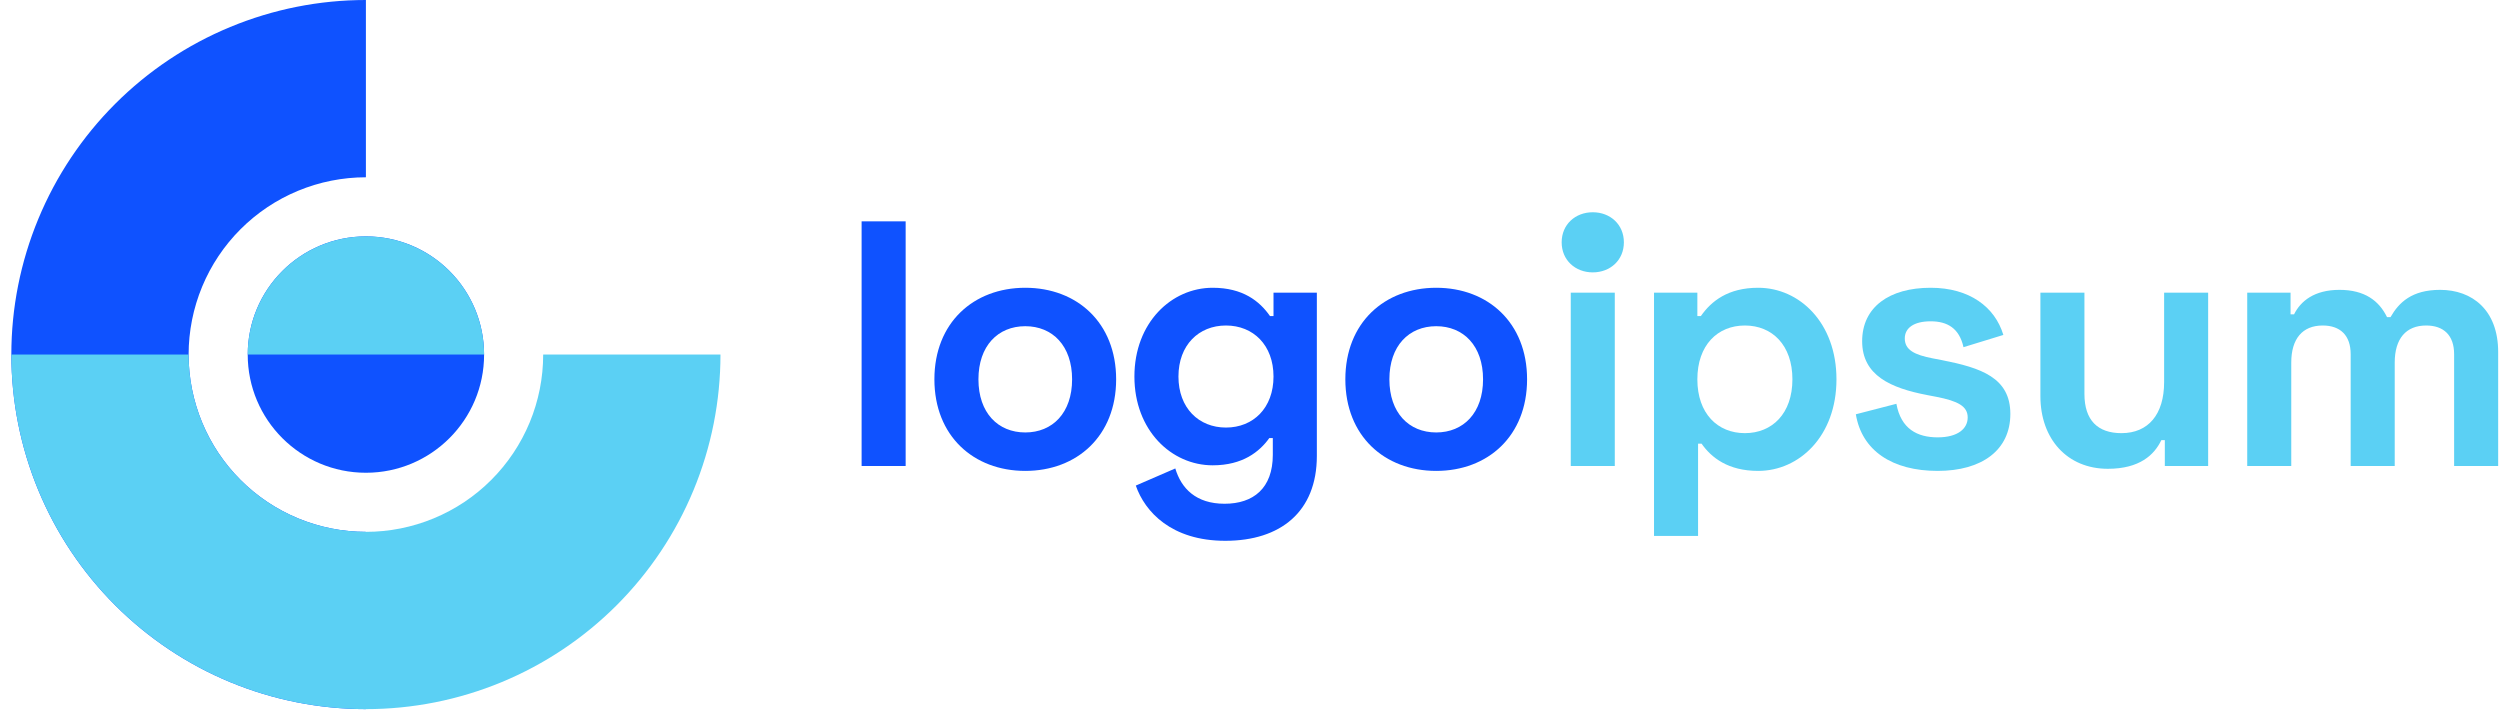
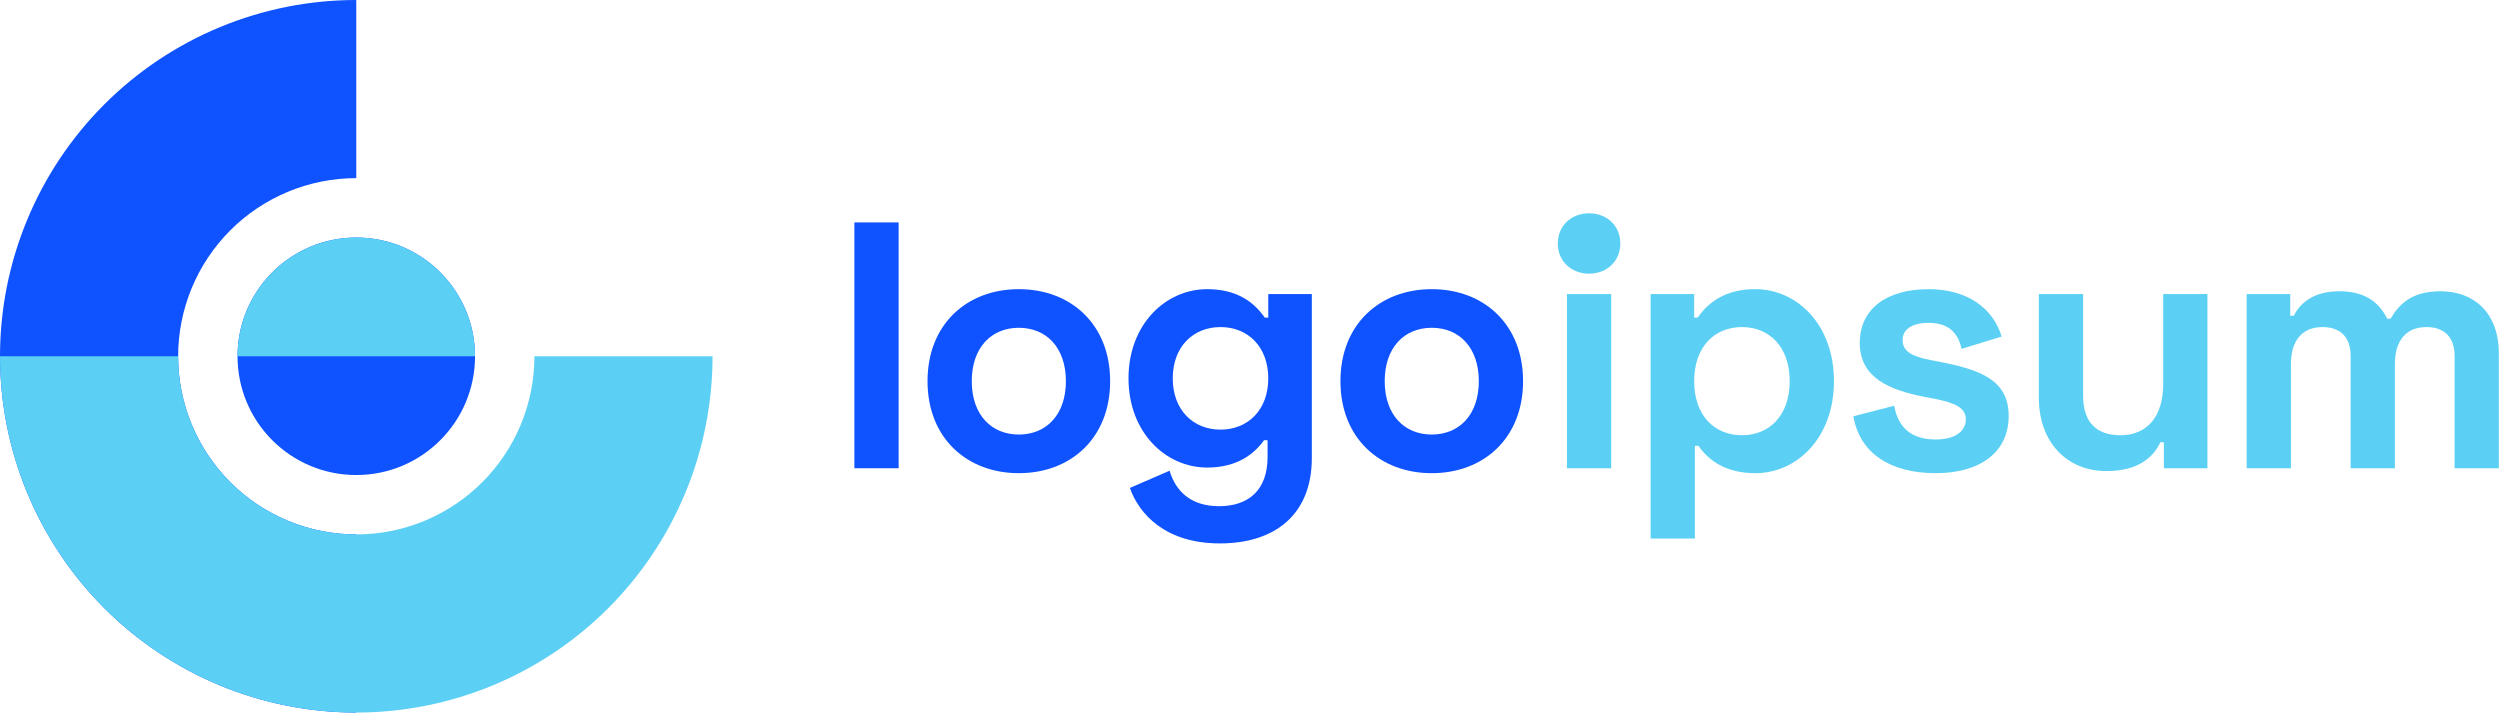
- <svg xmlns="http://www.w3.org/2000/svg" width="208" height="59" viewBox="0 0 208 59" fill="none">
-   <path d="M30.443 0C26.569 0 22.733 0.763 19.154 2.246C15.575 3.728 12.323 5.901 9.584 8.64C6.844 11.38 4.671 14.632 3.189 18.211C1.706 21.79 0.943 25.626 0.943 29.5C0.943 33.374 1.706 37.21 3.189 40.789C4.671 44.368 6.844 47.62 9.584 50.36C12.323 53.099 15.575 55.272 19.154 56.755C22.733 58.237 26.569 59 30.443 59V44.25C28.506 44.25 26.588 43.868 24.799 43.127C23.009 42.386 21.383 41.3 20.014 39.93C18.644 38.56 17.557 36.934 16.816 35.145C16.075 33.355 15.693 31.437 15.693 29.5C15.693 27.563 16.075 25.645 16.816 23.855C17.557 22.066 18.644 20.44 20.014 19.07C21.383 17.701 23.009 16.614 24.799 15.873C26.588 15.132 28.506 14.75 30.443 14.75V0Z" fill="#0F52FF" />
-   <path d="M30.444 39.333C35.874 39.333 40.277 34.931 40.277 29.5C40.277 24.069 35.874 19.667 30.444 19.667C25.013 19.667 20.61 24.069 20.61 29.5C20.61 34.931 25.013 39.333 30.444 39.333Z" fill="#0F52FF" />
-   <path d="M0.943 29.5C0.943 33.374 1.706 37.21 3.189 40.789C4.671 44.368 6.844 47.62 9.584 50.36C12.323 53.099 15.575 55.272 19.154 56.755C22.733 58.237 26.569 59 30.443 59C34.317 59 38.154 58.237 41.733 56.755C45.312 55.272 48.564 53.099 51.303 50.36C54.042 47.62 56.215 44.368 57.698 40.789C59.18 37.21 59.943 33.374 59.943 29.5H45.193C45.193 31.437 44.812 33.355 44.071 35.145C43.329 36.934 42.243 38.56 40.873 39.93C39.504 41.3 37.877 42.386 36.088 43.127C34.298 43.868 32.38 44.25 30.443 44.25C28.506 44.25 26.588 43.868 24.799 43.127C23.009 42.386 21.383 41.3 20.014 39.93C18.644 38.56 17.557 36.934 16.816 35.145C16.075 33.355 15.693 31.437 15.693 29.5H0.943Z" fill="#5BD0F4" />
-   <path d="M40.277 29.5C40.277 26.892 39.241 24.391 37.397 22.547C35.553 20.703 33.052 19.667 30.444 19.667C27.836 19.667 25.335 20.703 23.491 22.547C21.646 24.391 20.61 26.892 20.61 29.5H30.444H40.277Z" fill="#5BD0F4" />
-   <path d="M75.35 18.416H71.686V38.771H75.35V18.416Z" fill="#0F52FF" />
-   <path d="M77.742 31.56C77.742 36.271 80.999 39.179 85.303 39.179C89.606 39.179 92.863 36.271 92.863 31.56C92.863 26.85 89.606 23.942 85.303 23.942C80.999 23.942 77.742 26.85 77.742 31.56ZM81.406 31.56C81.406 28.769 83.034 27.14 85.303 27.14C87.571 27.14 89.199 28.769 89.199 31.56C89.199 34.352 87.571 35.98 85.303 35.98C83.034 35.98 81.406 34.352 81.406 31.56Z" fill="#0F52FF" />
-   <path d="M105.956 24.349V26.297H105.665C104.793 25.047 103.397 23.942 100.896 23.942C97.465 23.942 94.383 26.85 94.383 31.328C94.383 35.806 97.465 38.714 100.896 38.714C103.397 38.714 104.793 37.58 105.607 36.446H105.898V37.841C105.898 40.633 104.27 41.912 101.885 41.912C99.501 41.912 98.279 40.633 97.785 38.975L94.499 40.4C95.255 42.581 97.465 44.995 101.943 44.995C106.538 44.995 109.562 42.581 109.562 37.928V24.349H105.956ZM102.001 35.573C99.733 35.573 98.047 33.945 98.047 31.328C98.047 28.711 99.733 27.082 102.001 27.082C104.27 27.082 105.956 28.711 105.956 31.328C105.956 33.945 104.27 35.573 102.001 35.573Z" fill="#0F52FF" />
-   <path d="M111.933 31.56C111.933 36.271 115.189 39.179 119.493 39.179C123.797 39.179 127.053 36.271 127.053 31.56C127.053 26.85 123.797 23.942 119.493 23.942C115.189 23.942 111.933 26.85 111.933 31.56ZM115.597 31.56C115.597 28.769 117.225 27.14 119.493 27.14C121.761 27.14 123.39 28.769 123.39 31.56C123.39 34.352 121.761 35.98 119.493 35.98C117.225 35.98 115.597 34.352 115.597 31.56Z" fill="#0F52FF" />
-   <path d="M129.93 20.161C129.93 21.644 131.064 22.662 132.519 22.662C133.972 22.662 135.107 21.644 135.107 20.161C135.107 18.678 133.972 17.66 132.519 17.66C131.064 17.66 129.93 18.678 129.93 20.161ZM134.35 24.348H130.687V38.771H134.35V24.348Z" fill="#5BD0F4" />
-   <path d="M137.614 44.588H141.279V36.911H141.569C142.383 38.074 143.779 39.179 146.281 39.179C149.711 39.179 152.794 36.271 152.794 31.56C152.794 26.85 149.711 23.942 146.281 23.942C143.779 23.942 142.383 25.047 141.512 26.297H141.22V24.349H137.614V44.588ZM145.175 36.038C142.907 36.038 141.22 34.41 141.22 31.56C141.22 28.711 142.907 27.082 145.175 27.082C147.444 27.082 149.129 28.711 149.129 31.56C149.129 34.41 147.444 36.038 145.175 36.038Z" fill="#5BD0F4" />
-   <path d="M154.931 28.391C154.931 31.241 157.315 32.288 160.339 32.869L161.096 33.014C162.898 33.363 163.712 33.8 163.712 34.73C163.712 35.661 162.898 36.388 161.212 36.388C159.525 36.388 158.16 35.69 157.78 33.596L154.407 34.468C154.903 37.492 157.431 39.179 161.212 39.179C164.876 39.179 167.261 37.464 167.261 34.439C167.261 31.415 164.818 30.601 161.561 29.961L160.805 29.816C159.292 29.525 158.478 29.118 158.478 28.158C158.478 27.286 159.235 26.733 160.631 26.733C162.027 26.733 163.014 27.315 163.363 28.885L166.679 27.867C165.981 25.541 163.859 23.942 160.631 23.942C157.199 23.942 154.931 25.541 154.931 28.391Z" fill="#5BD0F4" />
-   <path d="M183.718 38.771V24.348H180.055V31.793C180.055 34.468 178.747 36.038 176.507 36.038C174.53 36.038 173.425 34.962 173.425 32.781V24.348H169.761V32.956C169.761 36.532 172.001 39.004 175.374 39.004C178.019 39.004 179.241 37.841 179.823 36.62H180.113V38.771H183.718Z" fill="#5BD0F4" />
-   <path d="M186.969 24.349V38.772H190.633V30.164C190.633 28.187 191.564 27.082 193.25 27.082C194.704 27.082 195.576 27.896 195.576 29.466V38.772H199.241V30.164C199.241 28.187 200.171 27.082 201.857 27.082C203.312 27.082 204.183 27.896 204.183 29.466V38.772H207.848V29.292C207.848 25.802 205.695 24.116 203.02 24.116C200.665 24.116 199.59 25.163 198.892 26.384H198.6C197.931 25.017 196.739 24.116 194.645 24.116C192.552 24.116 191.417 25.047 190.866 26.151H190.574V24.349H186.969Z" fill="#5BD0F4" />
+ <svg xmlns="http://www.w3.org/2000/svg" width="207" height="59" viewBox="0 0 207 59" fill="none">
+   <path d="M29.5 0C25.626 0 21.79 0.763 18.211 2.246C14.632 3.728 11.38 5.901 8.64 8.64C5.901 11.38 3.728 14.632 2.246 18.211C0.763 21.79 0 25.626 0 29.5C0 33.374 0.763 37.21 2.246 40.789C3.728 44.368 5.901 47.62 8.64 50.36C11.38 53.099 14.632 55.272 18.211 56.755C21.79 58.237 25.626 59 29.5 59V44.25C27.563 44.25 25.645 43.868 23.855 43.127C22.066 42.386 20.44 41.3 19.07 39.93C17.701 38.56 16.614 36.934 15.873 35.145C15.132 33.355 14.75 31.437 14.75 29.5C14.75 27.563 15.132 25.645 15.873 23.855C16.614 22.066 17.701 20.44 19.07 19.07C20.44 17.701 22.066 16.614 23.855 15.873C25.645 15.132 27.563 14.75 29.5 14.75V0Z" fill="#0F52FF" />
+   <path d="M29.5 39.333C34.931 39.333 39.333 34.931 39.333 29.5C39.333 24.069 34.931 19.667 29.5 19.667C24.069 19.667 19.667 24.069 19.667 29.5C19.667 34.931 24.069 39.333 29.5 39.333Z" fill="#0F52FF" />
+   <path d="M0 29.5C0 33.374 0.763 37.21 2.246 40.789C3.728 44.368 5.901 47.62 8.64 50.36C11.38 53.099 14.632 55.272 18.211 56.755C21.79 58.237 25.626 59 29.5 59C33.374 59 37.21 58.237 40.789 56.755C44.368 55.272 47.62 53.099 50.36 50.36C53.099 47.62 55.272 44.368 56.755 40.789C58.237 37.21 59 33.374 59 29.5H44.25C44.25 31.437 43.868 33.355 43.127 35.145C42.386 36.934 41.3 38.56 39.93 39.93C38.56 41.3 36.934 42.386 35.145 43.127C33.355 43.868 31.437 44.25 29.5 44.25C27.563 44.25 25.645 43.868 23.855 43.127C22.066 42.386 20.44 41.3 19.07 39.93C17.701 38.56 16.614 36.934 15.873 35.145C15.132 33.355 14.75 31.437 14.75 29.5H0Z" fill="#5BD0F4" />
+   <path d="M39.333 29.5C39.333 26.892 38.297 24.391 36.453 22.547C34.609 20.703 32.108 19.667 29.5 19.667C26.892 19.667 24.391 20.703 22.547 22.547C20.703 24.391 19.667 26.892 19.667 29.5H29.5H39.333Z" fill="#5BD0F4" />
+   <path d="M74.407 18.416H70.743V38.771H74.407V18.416Z" fill="#0F52FF" />
+   <path d="M76.799 31.56C76.799 36.271 80.056 39.179 84.36 39.179C88.663 39.179 91.92 36.271 91.92 31.56C91.92 26.85 88.663 23.942 84.36 23.942C80.056 23.942 76.799 26.85 76.799 31.56ZM80.463 31.56C80.463 28.769 82.091 27.14 84.36 27.14C86.628 27.14 88.256 28.769 88.256 31.56C88.256 34.352 86.628 35.98 84.36 35.98C82.091 35.98 80.463 34.352 80.463 31.56Z" fill="#0F52FF" />
+   <path d="M105.013 24.349V26.297H104.722C103.85 25.047 102.454 23.942 99.953 23.942C96.522 23.942 93.44 26.85 93.44 31.328C93.44 35.806 96.522 38.714 99.953 38.714C102.454 38.714 103.85 37.58 104.664 36.446H104.955V37.841C104.955 40.633 103.326 41.912 100.942 41.912C98.558 41.912 97.336 40.633 96.842 38.975L93.556 40.4C94.312 42.581 96.522 44.995 101 44.995C105.595 44.995 108.619 42.581 108.619 37.928V24.349H105.013ZM101.058 35.573C98.79 35.573 97.104 33.945 97.104 31.328C97.104 28.711 98.79 27.082 101.058 27.082C103.326 27.082 105.013 28.711 105.013 31.328C105.013 33.945 103.326 35.573 101.058 35.573Z" fill="#0F52FF" />
+   <path d="M110.989 31.56C110.989 36.271 114.246 39.179 118.55 39.179C122.853 39.179 126.11 36.271 126.11 31.56C126.11 26.85 122.853 23.942 118.55 23.942C114.246 23.942 110.989 26.85 110.989 31.56ZM114.653 31.56C114.653 28.769 116.282 27.14 118.55 27.14C120.818 27.14 122.446 28.769 122.446 31.56C122.446 34.352 120.818 35.98 118.55 35.98C116.282 35.98 114.653 34.352 114.653 31.56Z" fill="#0F52FF" />
+   <path d="M128.986 20.161C128.986 21.644 130.121 22.662 131.575 22.662C133.028 22.662 134.163 21.644 134.163 20.161C134.163 18.678 133.028 17.66 131.575 17.66C130.121 17.66 128.986 18.678 128.986 20.161ZM133.406 24.348H129.743V38.771H133.406V24.348Z" fill="#5BD0F4" />
+   <path d="M136.671 44.588H140.336V36.911H140.626C141.44 38.074 142.836 39.179 145.337 39.179C148.768 39.179 151.851 36.271 151.851 31.56C151.851 26.85 148.768 23.942 145.337 23.942C142.836 23.942 141.44 25.047 140.568 26.297H140.277V24.349H136.671V44.588ZM144.231 36.038C141.964 36.038 140.277 34.41 140.277 31.56C140.277 28.711 141.964 27.082 144.231 27.082C146.5 27.082 148.186 28.711 148.186 31.56C148.186 34.41 146.5 36.038 144.231 36.038Z" fill="#5BD0F4" />
+   <path d="M153.989 28.391C153.989 31.241 156.372 32.288 159.396 32.869L160.153 33.014C161.955 33.363 162.769 33.8 162.769 34.73C162.769 35.661 161.955 36.388 160.27 36.388C158.582 36.388 157.217 35.69 156.837 33.596L153.464 34.468C153.96 37.492 156.489 39.179 160.27 39.179C163.933 39.179 166.318 37.464 166.318 34.439C166.318 31.415 163.875 30.601 160.619 29.961L159.862 29.816C158.35 29.525 157.535 29.118 157.535 28.158C157.535 27.286 158.292 26.733 159.688 26.733C161.084 26.733 162.072 27.315 162.421 28.885L165.736 27.867C165.038 25.541 162.916 23.942 159.688 23.942C156.256 23.942 153.989 25.541 153.989 28.391Z" fill="#5BD0F4" />
+   <path d="M182.775 38.771V24.348H179.112V31.793C179.112 34.468 177.804 36.038 175.564 36.038C173.586 36.038 172.482 34.962 172.482 32.781V24.348H168.817V32.956C168.817 36.532 171.058 39.004 174.431 39.004C177.076 39.004 178.298 37.841 178.879 36.62H179.169V38.771H182.775Z" fill="#5BD0F4" />
+   <path d="M186.025 24.349V38.772H189.69V30.164C189.69 28.187 190.621 27.082 192.306 27.082C193.761 27.082 194.633 27.896 194.633 29.466V38.772H198.297V30.164C198.297 28.187 199.228 27.082 200.914 27.082C202.368 27.082 203.24 27.896 203.24 29.466V38.772H206.905V29.292C206.905 25.802 204.752 24.116 202.077 24.116C199.722 24.116 198.646 25.163 197.948 26.384H197.657C196.988 25.017 195.796 24.116 193.702 24.116C191.609 24.116 190.474 25.047 189.923 26.151H189.631V24.349H186.025Z" fill="#5BD0F4" />
</svg>
